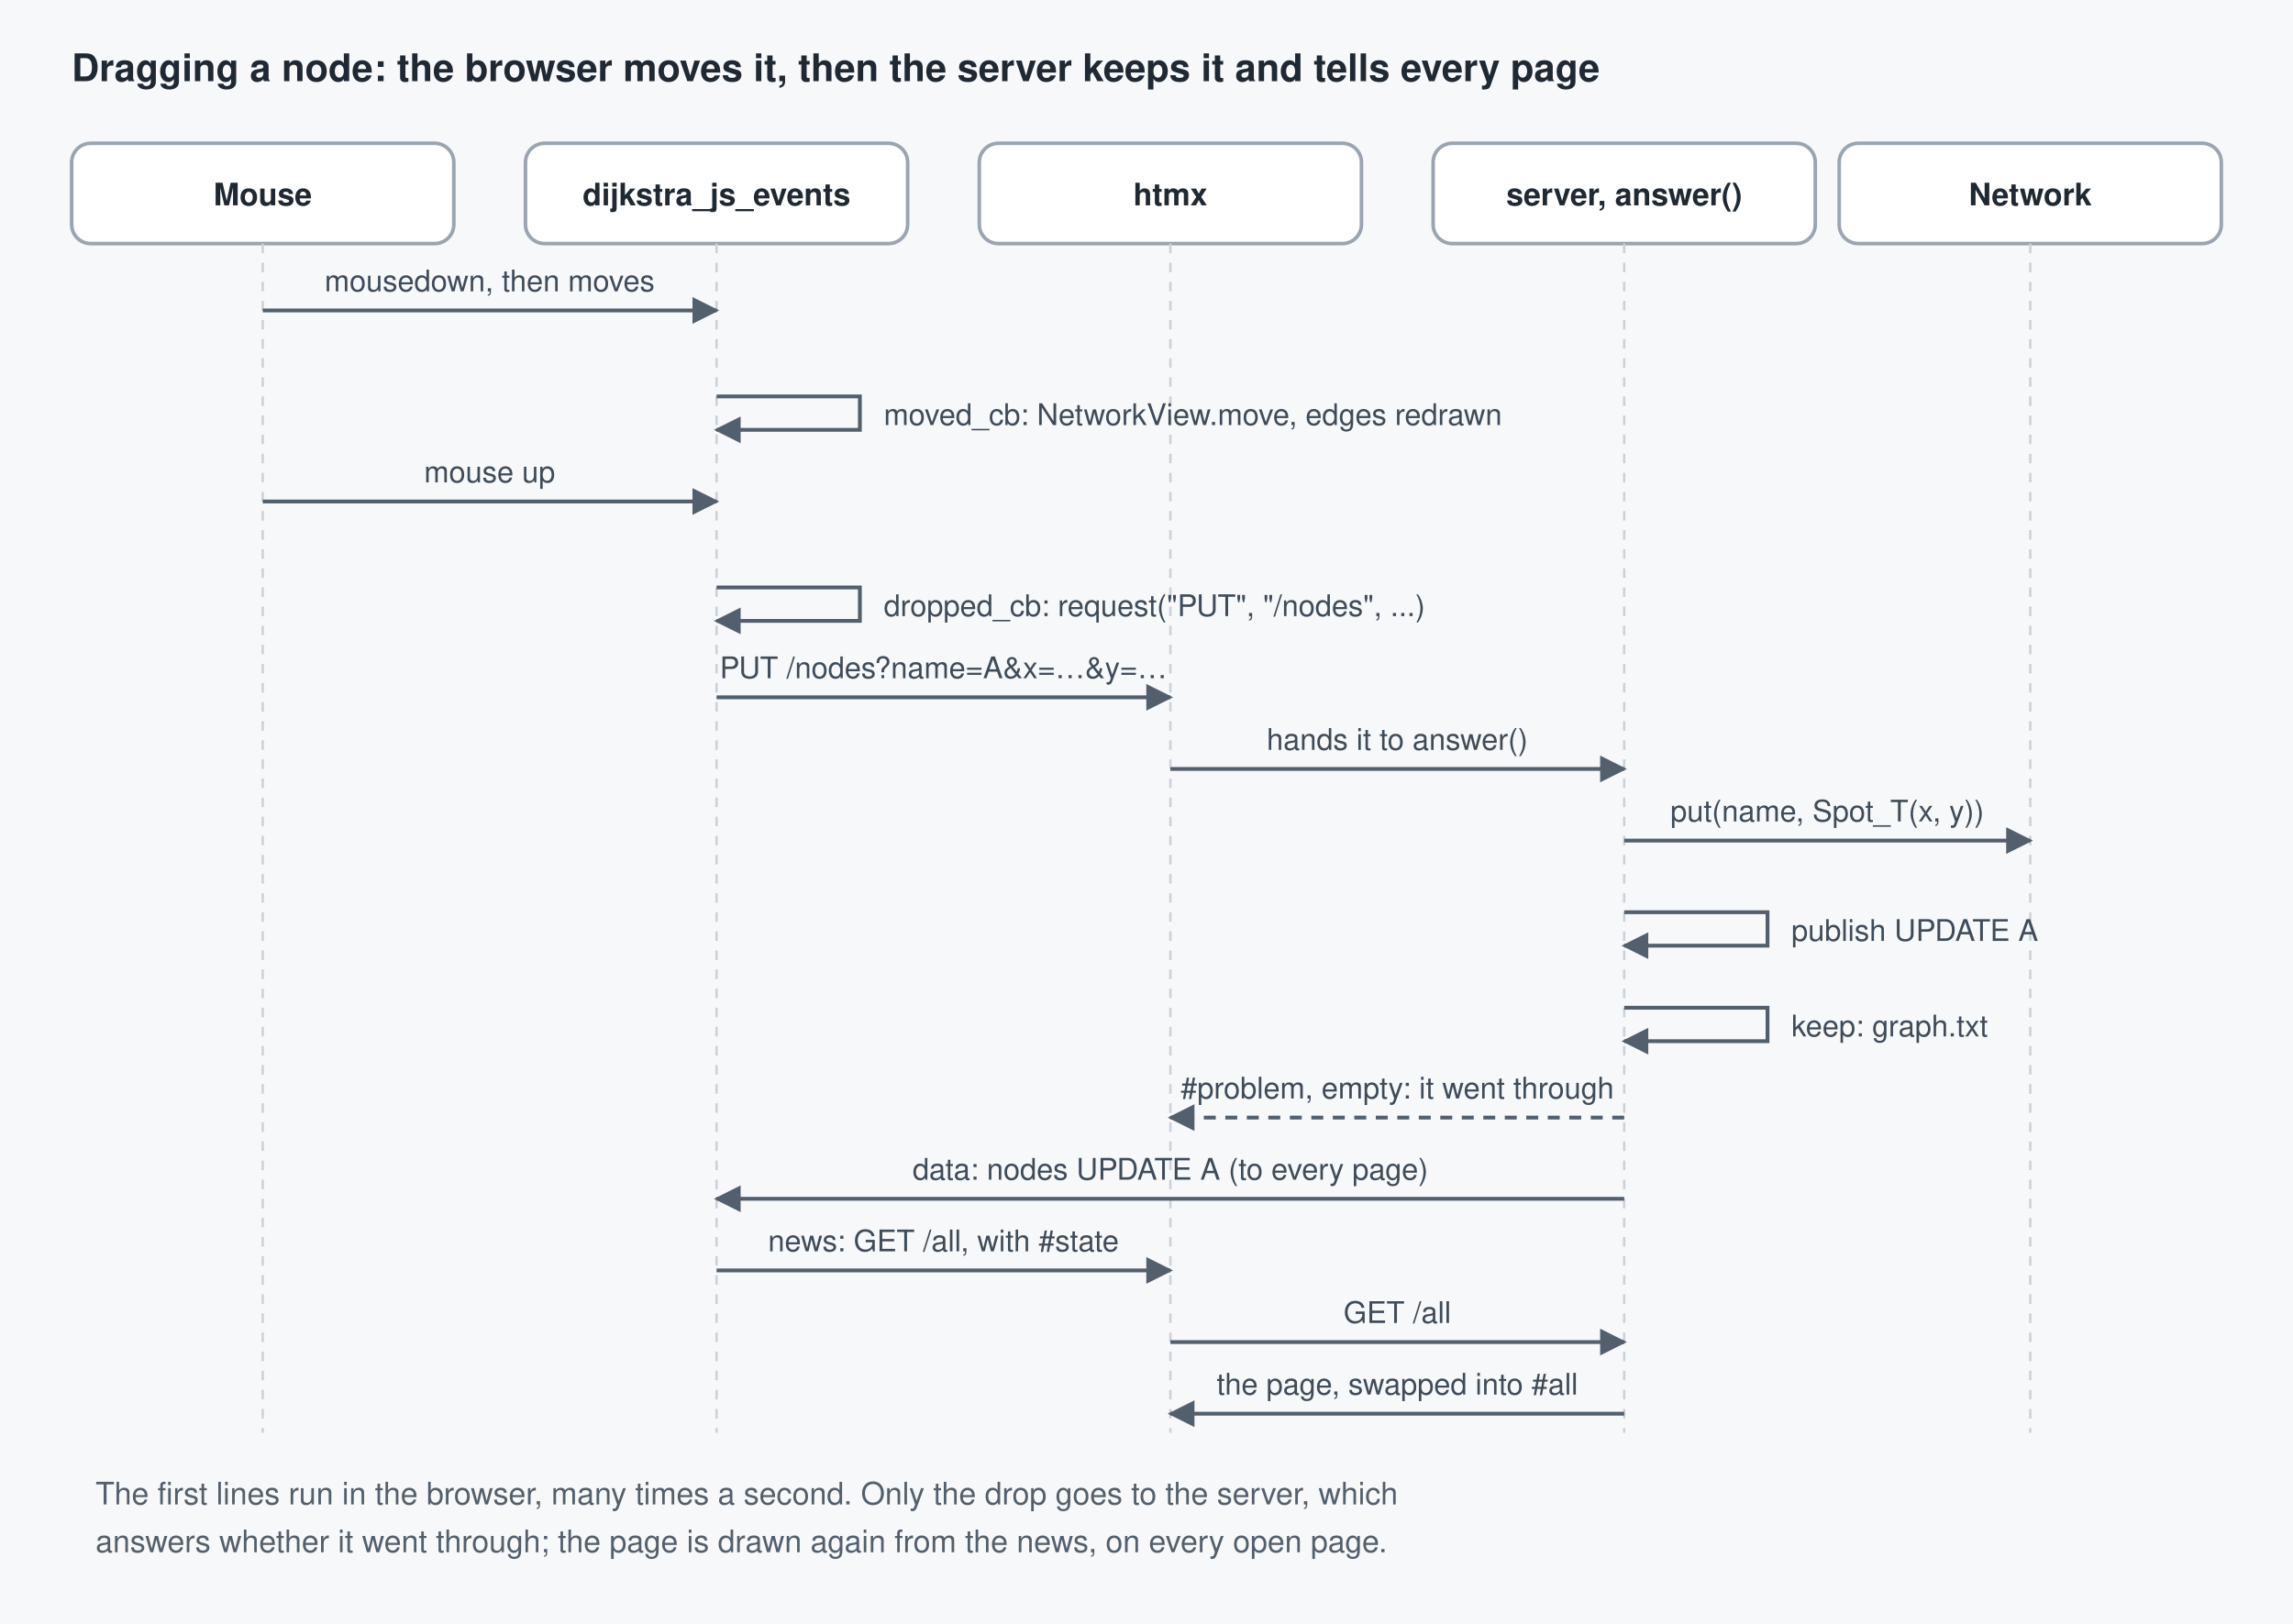
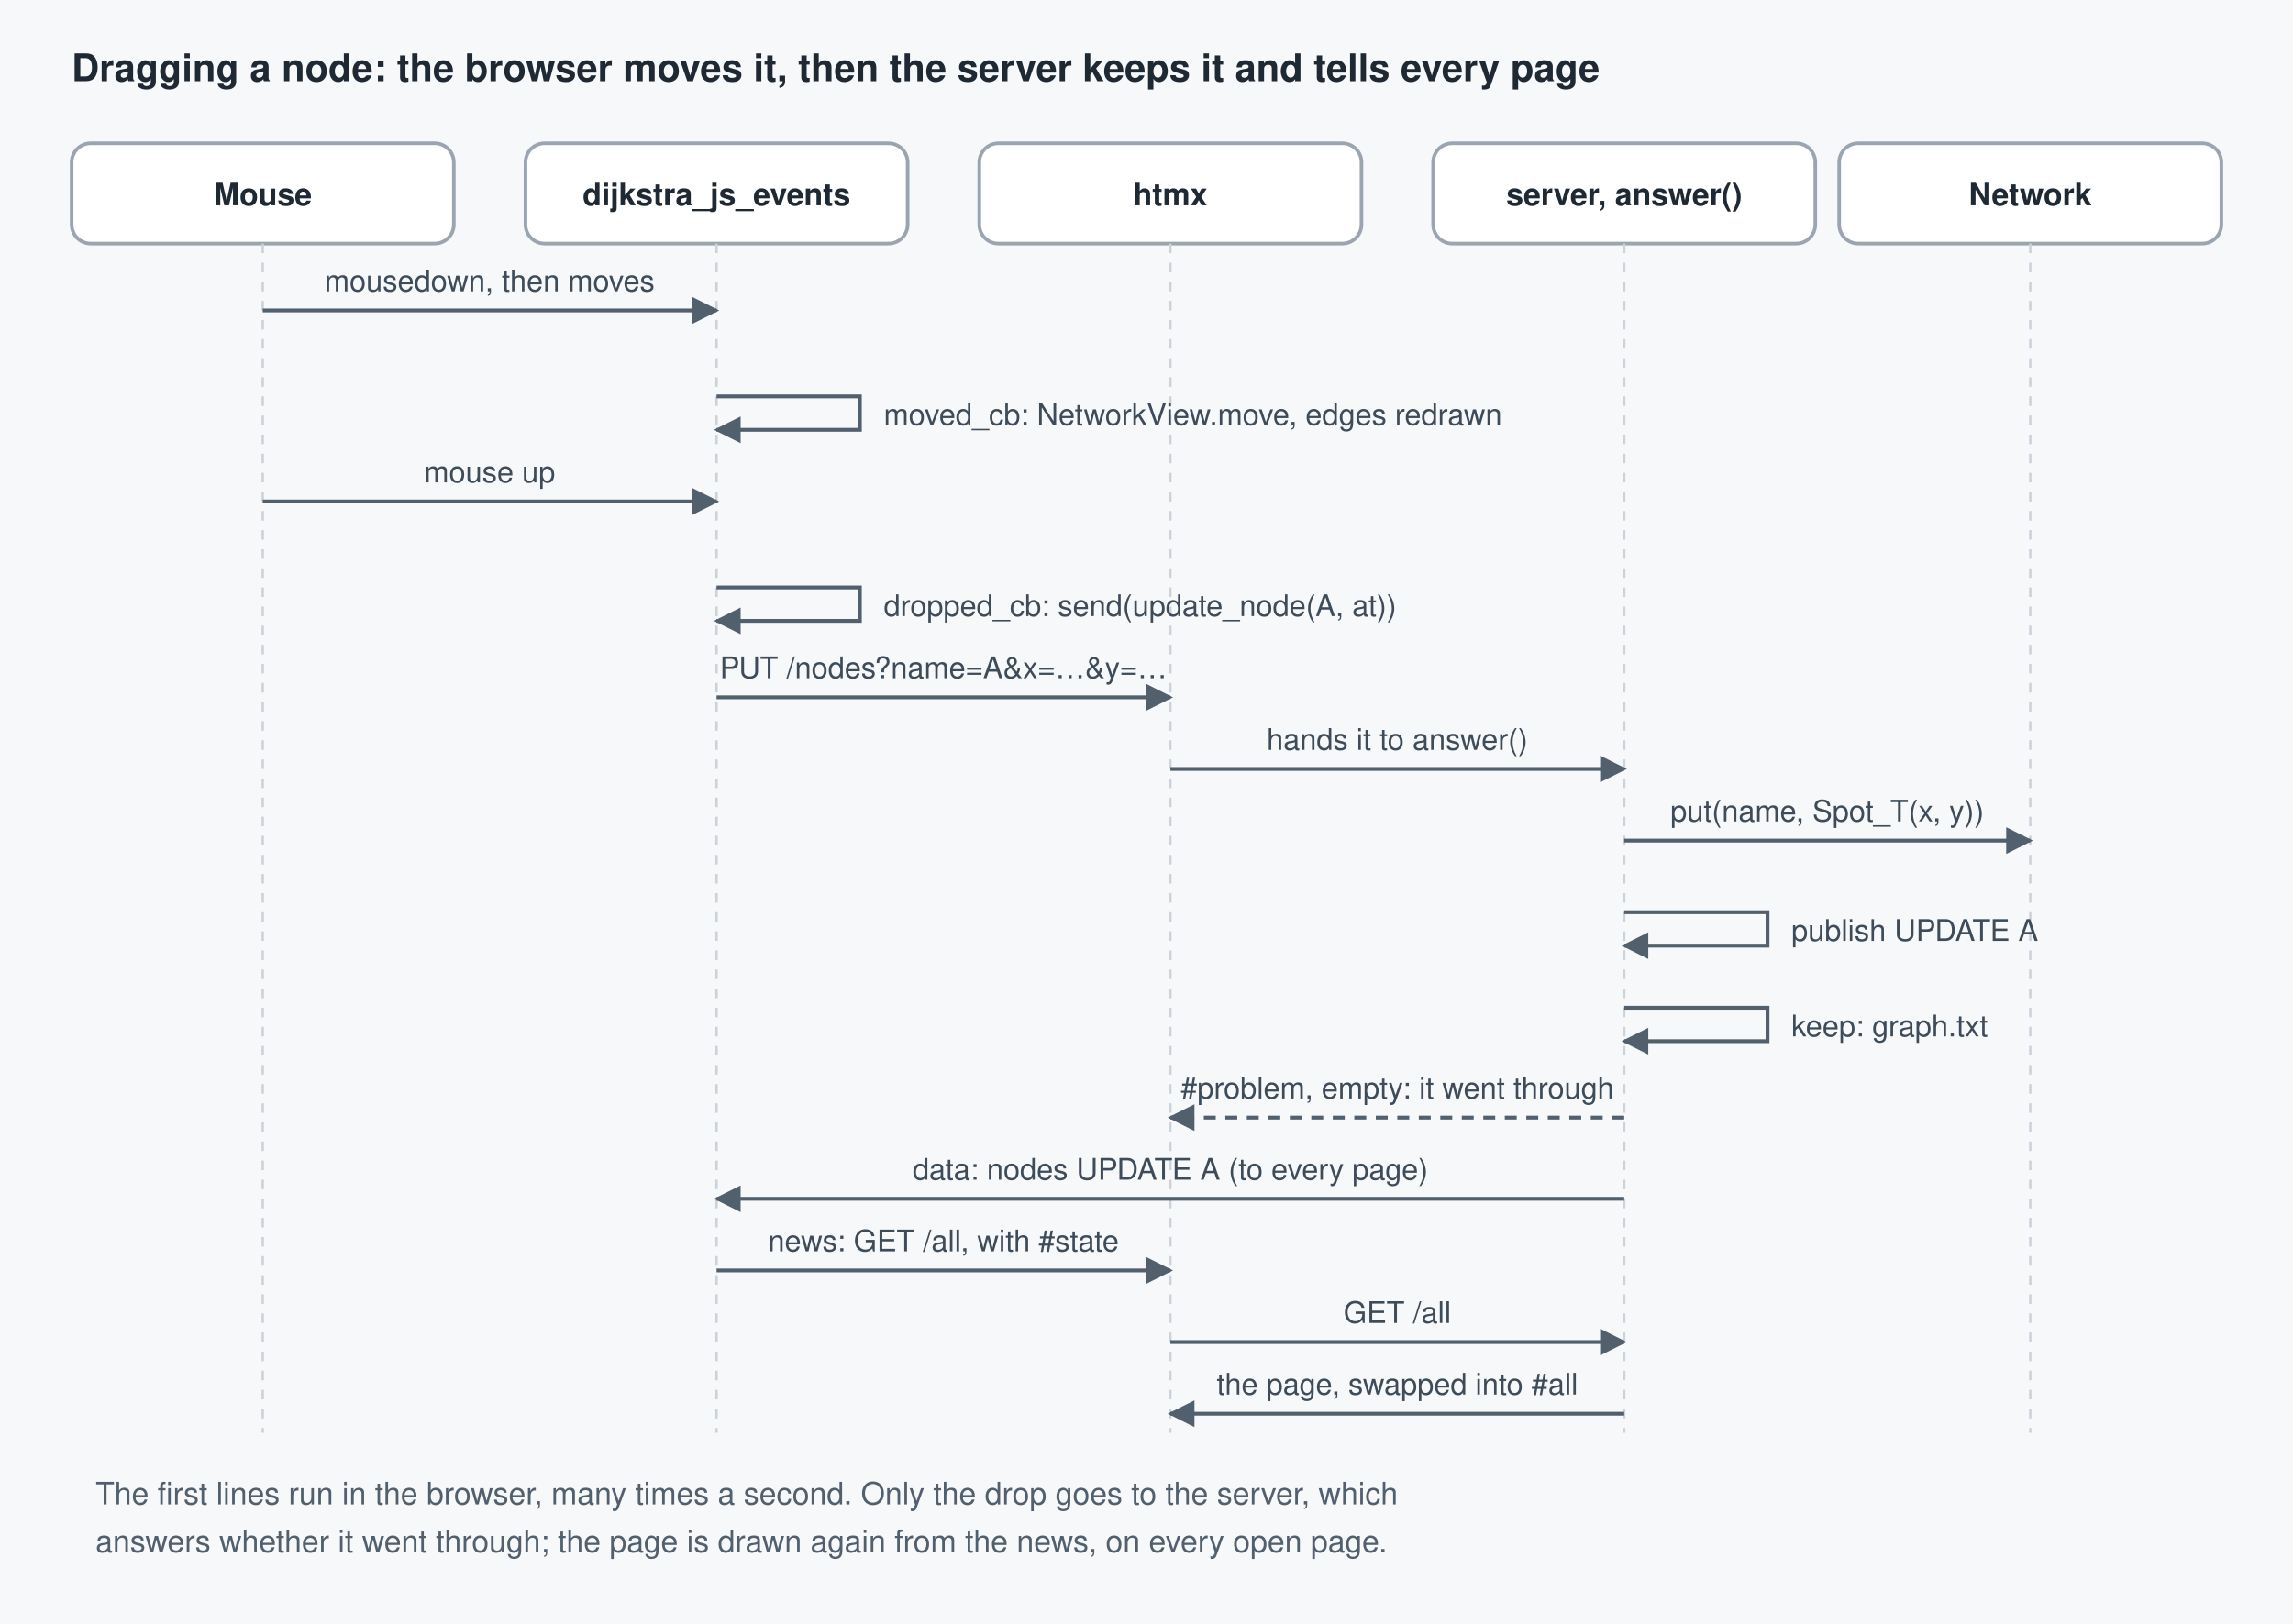
<svg xmlns="http://www.w3.org/2000/svg" width="960" height="680" viewBox="0 0 960 680" font-family="system-ui, -apple-system, Segoe UI, Helvetica, Arial, sans-serif">
  <defs>
    <marker id="a" viewBox="0 0 10 10" refX="9" refY="5" markerWidth="7" markerHeight="7" orient="auto-start-reverse">
      <path d="M 0 0 L 10 5 L 0 10 z" fill="#52606d" />
    </marker>
  </defs>
  <rect width="100%" height="100%" fill="#f7f8fa" />
  <text x="30" y="34" font-size="16" fill="#1f2933" font-weight="700" text-anchor="start">Dragging a node: the browser moves it, then the server keeps it and tells every page</text>
  <rect x="30" y="60" width="160" height="42" rx="8" fill="#ffffff" stroke="#9aa5b1" stroke-width="1.5" />
  <text x="110.0" y="86.0" text-anchor="middle" font-size="13" fill="#1f2933" font-weight="700">Mouse</text>
  <line x1="110" y1="102" x2="110" y2="600" stroke="#cbd2d9" stroke-dasharray="4 4" />
  <rect x="220" y="60" width="160" height="42" rx="8" fill="#ffffff" stroke="#9aa5b1" stroke-width="1.5" />
  <text x="300.0" y="86.0" text-anchor="middle" font-size="13" fill="#1f2933" font-weight="700">dijkstra_js_events</text>
  <line x1="300" y1="102" x2="300" y2="600" stroke="#cbd2d9" stroke-dasharray="4 4" />
  <rect x="410" y="60" width="160" height="42" rx="8" fill="#ffffff" stroke="#9aa5b1" stroke-width="1.5" />
  <text x="490.0" y="86.0" text-anchor="middle" font-size="13" fill="#1f2933" font-weight="700">htmx</text>
  <line x1="490" y1="102" x2="490" y2="600" stroke="#cbd2d9" stroke-dasharray="4 4" />
  <rect x="600" y="60" width="160" height="42" rx="8" fill="#ffffff" stroke="#9aa5b1" stroke-width="1.5" />
  <text x="680.0" y="86.0" text-anchor="middle" font-size="13" fill="#1f2933" font-weight="700">server, answer()</text>
  <line x1="680" y1="102" x2="680" y2="600" stroke="#cbd2d9" stroke-dasharray="4 4" />
  <rect x="770" y="60" width="160" height="42" rx="8" fill="#ffffff" stroke="#9aa5b1" stroke-width="1.5" />
  <text x="850.0" y="86.0" text-anchor="middle" font-size="13" fill="#1f2933" font-weight="700">Network</text>
  <line x1="850" y1="102" x2="850" y2="600" stroke="#cbd2d9" stroke-dasharray="4 4" />
  <line x1="110" y1="130" x2="300" y2="130" stroke="#52606d" stroke-width="1.6" marker-end="url(#a)" />
  <text x="205.0" y="122" font-size="12.5" fill="#3e4c59" font-weight="400" text-anchor="middle">mousedown, then moves</text>
  <path d="M 300 166 h 60 v 14 h -60" fill="none" stroke="#52606d" stroke-width="1.6" marker-end="url(#a)" />
  <text x="370" y="178" font-size="12.5" fill="#3e4c59" font-weight="400" text-anchor="start">moved_cb: NetworkView.move, edges redrawn</text>
  <line x1="110" y1="210" x2="300" y2="210" stroke="#52606d" stroke-width="1.6" marker-end="url(#a)" />
  <text x="205.0" y="202" font-size="12.5" fill="#3e4c59" font-weight="400" text-anchor="middle">mouse up</text>
  <path d="M 300 246 h 60 v 14 h -60" fill="none" stroke="#52606d" stroke-width="1.6" marker-end="url(#a)" />
-   <text x="370" y="258" font-size="12.5" fill="#3e4c59" font-weight="400" text-anchor="start">dropped_cb: request("PUT", "/nodes", ...)</text>
+   <text x="370" y="258" font-size="12.5" fill="#3e4c59" font-weight="400" text-anchor="start">dropped_cb: send(update_node(A, at))</text>
  <line x1="300" y1="292" x2="490" y2="292" stroke="#52606d" stroke-width="1.6" marker-end="url(#a)" />
  <text x="395.0" y="284" font-size="12.5" fill="#3e4c59" font-weight="400" text-anchor="middle">PUT /nodes?name=A&amp;x=…&amp;y=…</text>
  <line x1="490" y1="322" x2="680" y2="322" stroke="#52606d" stroke-width="1.6" marker-end="url(#a)" />
  <text x="585.0" y="314" font-size="12.5" fill="#3e4c59" font-weight="400" text-anchor="middle">hands it to answer()</text>
  <line x1="680" y1="352" x2="850" y2="352" stroke="#52606d" stroke-width="1.6" marker-end="url(#a)" />
  <text x="765.0" y="344" font-size="12.5" fill="#3e4c59" font-weight="400" text-anchor="middle">put(name, Spot_T(x, y))</text>
  <path d="M 680 382 h 60 v 14 h -60" fill="none" stroke="#52606d" stroke-width="1.6" marker-end="url(#a)" />
  <text x="750" y="394" font-size="12.5" fill="#3e4c59" font-weight="400" text-anchor="start">publish UPDATE A</text>
  <path d="M 680 422 h 60 v 14 h -60" fill="none" stroke="#52606d" stroke-width="1.6" marker-end="url(#a)" />
  <text x="750" y="434" font-size="12.5" fill="#3e4c59" font-weight="400" text-anchor="start">keep: graph.txt</text>
  <line x1="680" y1="468" x2="490" y2="468" stroke="#52606d" stroke-width="1.6" stroke-dasharray="5 4" marker-end="url(#a)" />
  <text x="585.0" y="460" font-size="12.5" fill="#3e4c59" font-weight="400" text-anchor="middle">#problem, empty: it went through</text>
  <line x1="680" y1="502" x2="300" y2="502" stroke="#52606d" stroke-width="1.6" marker-end="url(#a)" />
  <text x="490.0" y="494" font-size="12.5" fill="#3e4c59" font-weight="400" text-anchor="middle">data: nodes UPDATE A (to every page)</text>
  <line x1="300" y1="532" x2="490" y2="532" stroke="#52606d" stroke-width="1.6" marker-end="url(#a)" />
  <text x="395.0" y="524" font-size="12.5" fill="#3e4c59" font-weight="400" text-anchor="middle">news: GET /all, with #state</text>
  <line x1="490" y1="562" x2="680" y2="562" stroke="#52606d" stroke-width="1.6" marker-end="url(#a)" />
  <text x="585.0" y="554" font-size="12.5" fill="#3e4c59" font-weight="400" text-anchor="middle">GET /all</text>
  <line x1="680" y1="592" x2="490" y2="592" stroke="#52606d" stroke-width="1.6" marker-end="url(#a)" />
  <text x="585.0" y="584" font-size="12.5" fill="#3e4c59" font-weight="400" text-anchor="middle">the page, swapped into #all</text>
  <text x="40" y="630" font-size="13" fill="#52606d" font-weight="400" text-anchor="start">The first lines run in the browser, many times a second. Only the drop goes to the server, which</text>
  <text x="40" y="650" font-size="13" fill="#52606d" font-weight="400" text-anchor="start">answers whether it went through; the page is drawn again from the news, on every open page.</text>
</svg>
